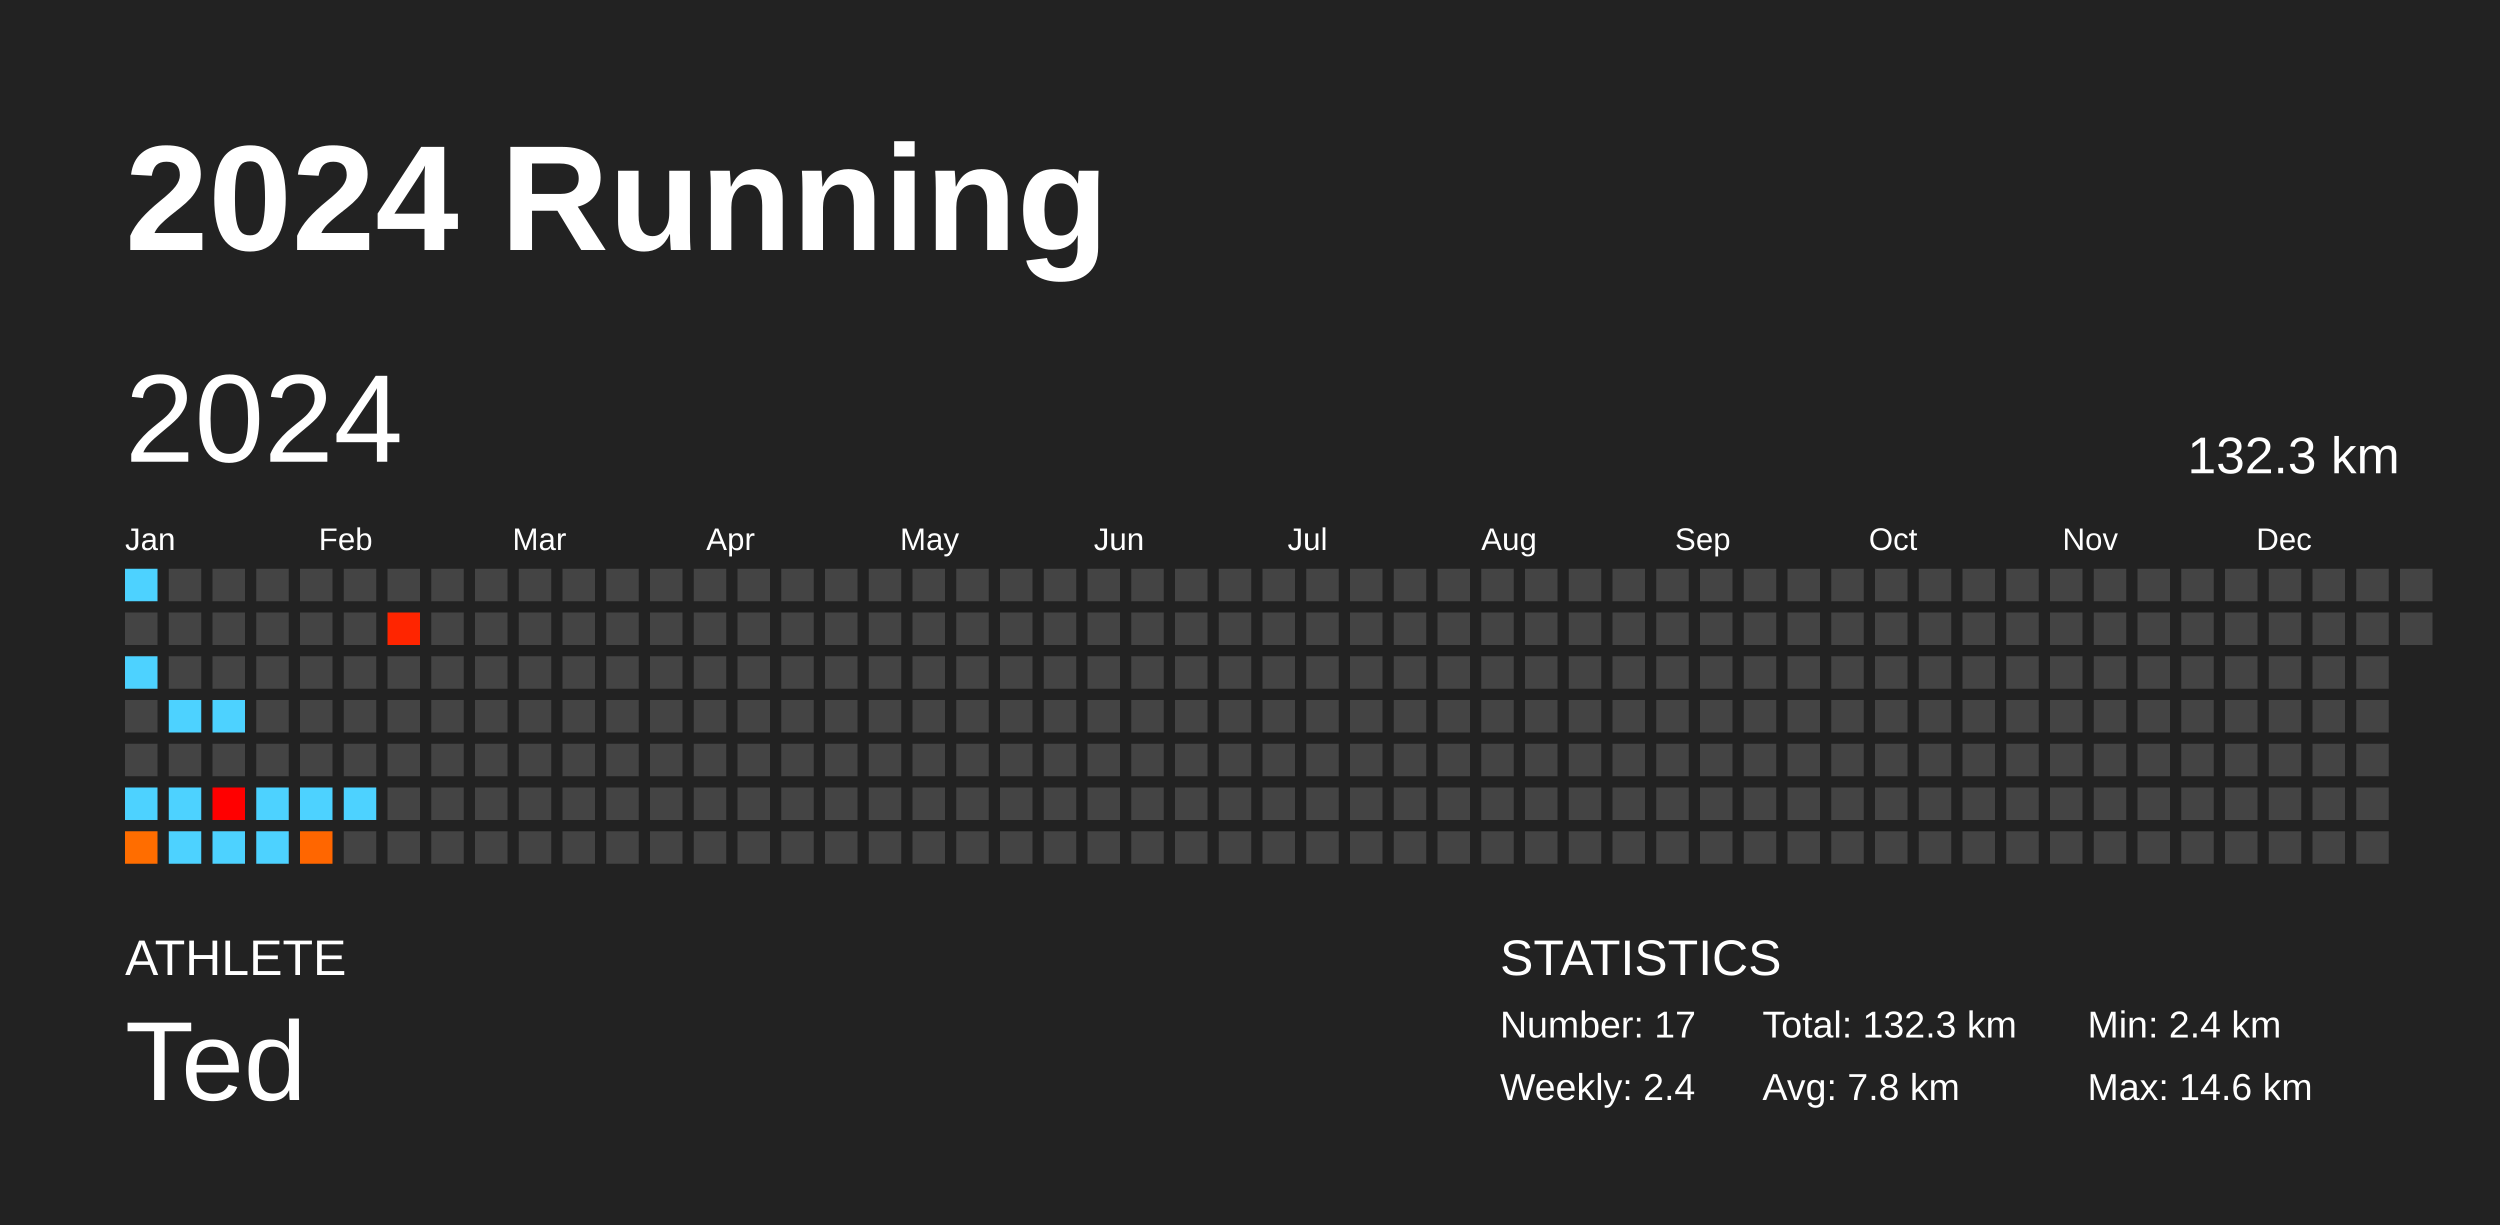
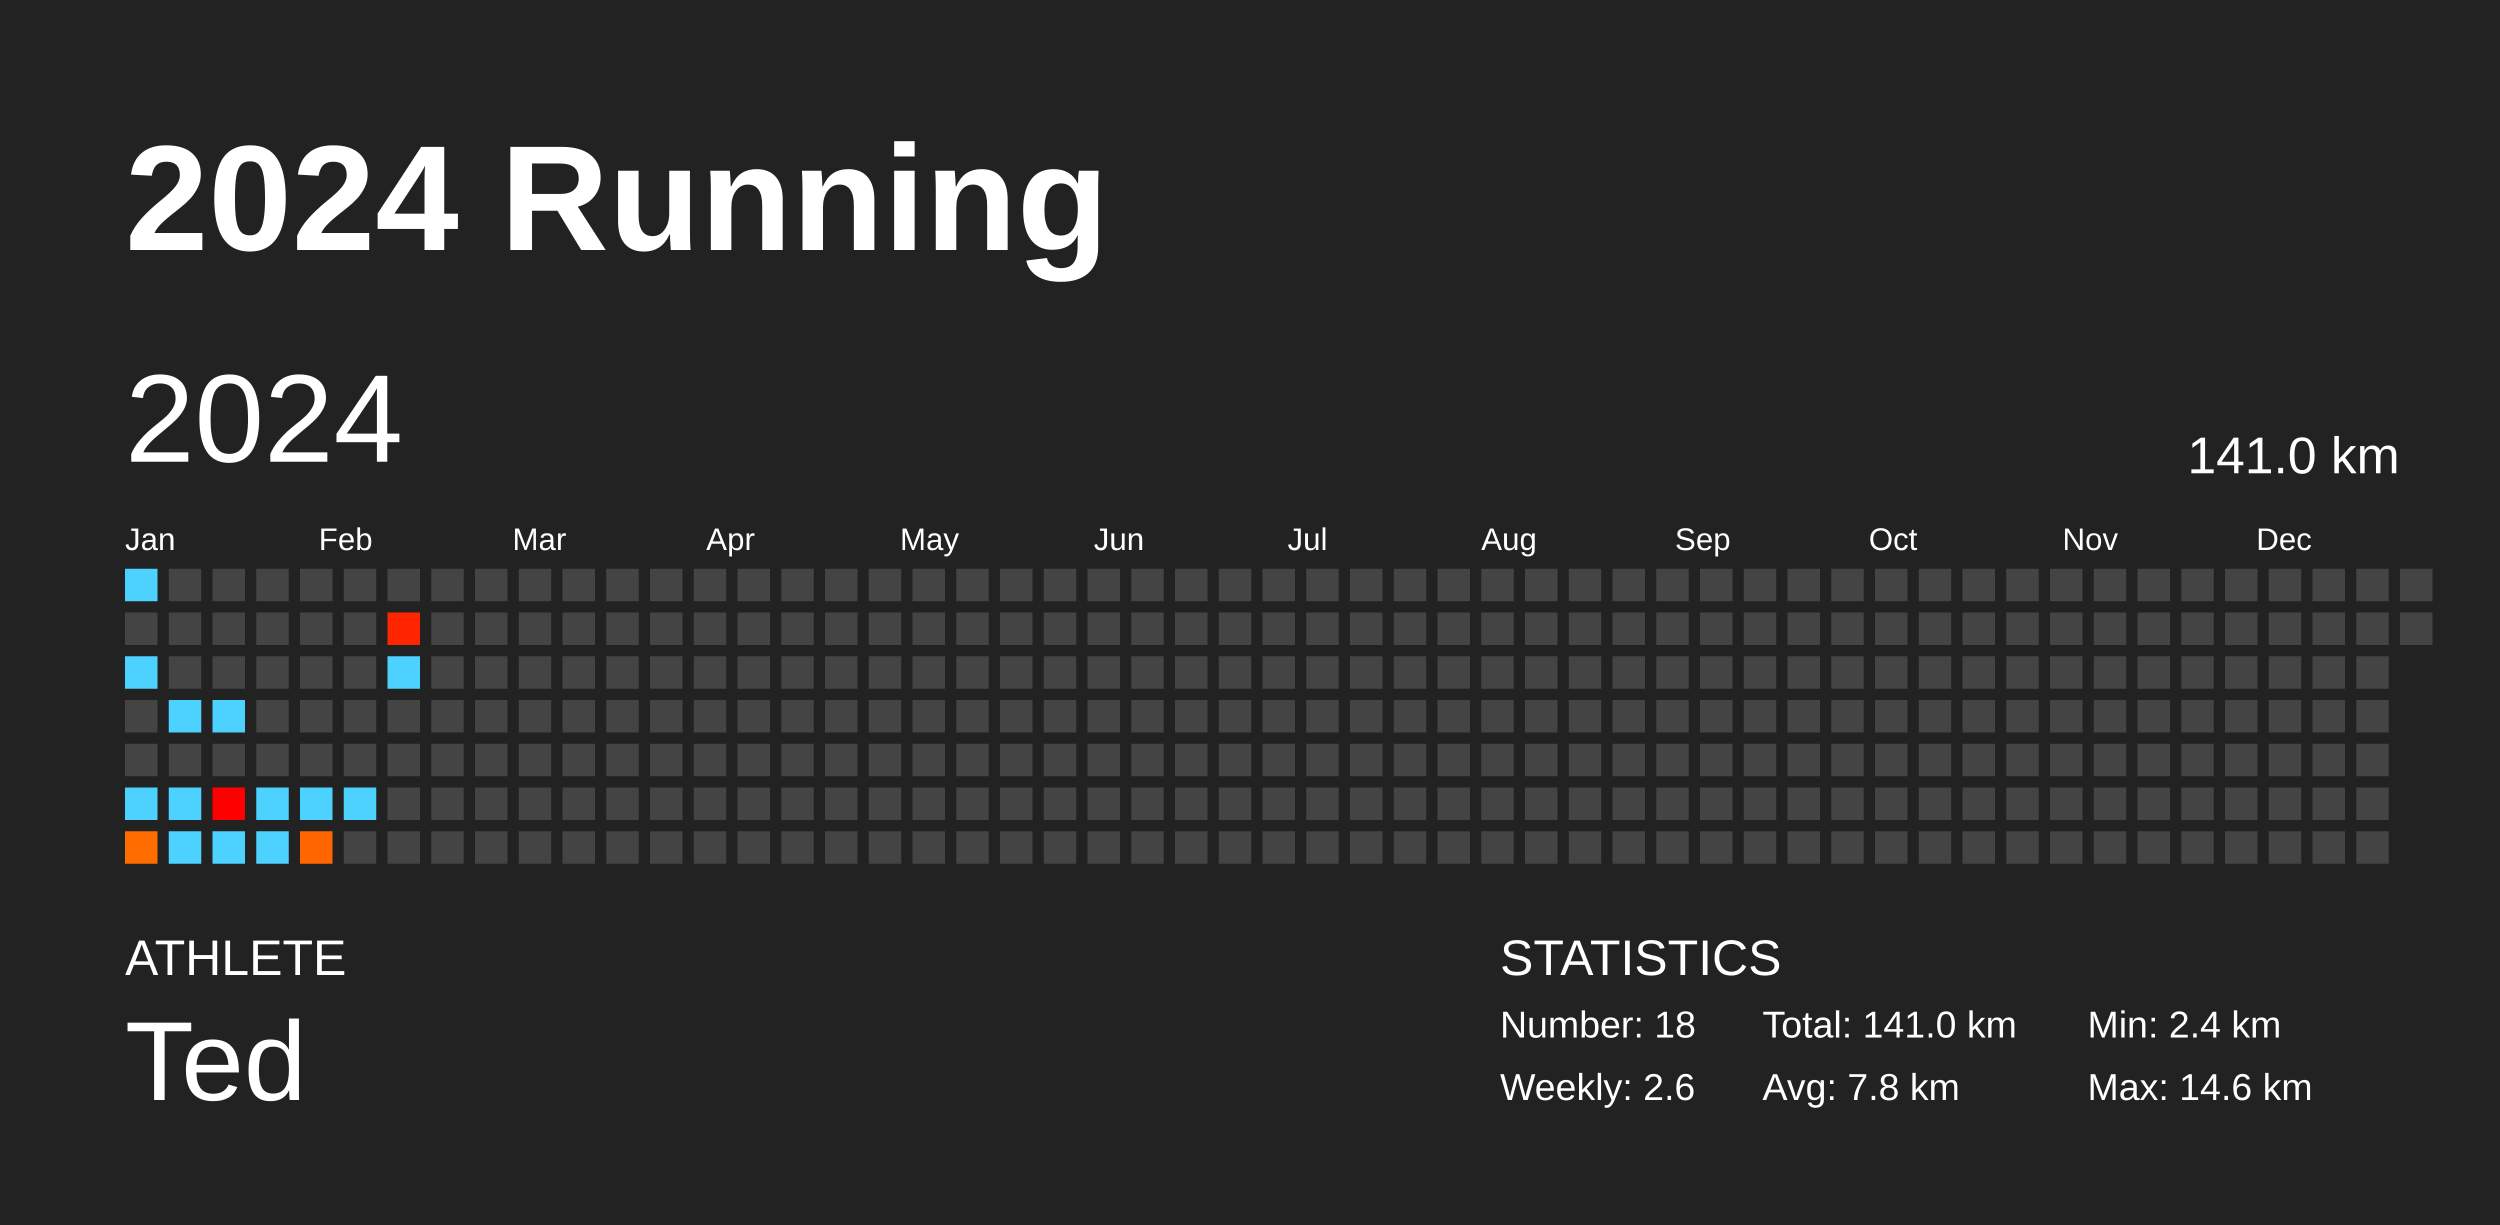
<svg xmlns="http://www.w3.org/2000/svg" baseProfile="full" height="98mm" version="1.1" viewBox="0,0,200,98" width="200mm">
  <defs />
  <rect fill="#222222" height="98" width="200" x="0" y="0" />
  <text fill="#FFFFFF" style="font-size:12px; font-family:Arial; font-weight:bold;" x="10" y="20">2024 Running</text>
  <text fill="#FFFFFF" style="font-size:4px; font-family:Arial" x="10" y="78">ATHLETE</text>
  <text fill="#FFFFFF" style="font-size:9px; font-family:Arial" x="10" y="88">Ted</text>
  <text fill="#FFFFFF" style="font-size:4px; font-family:Arial" x="120" y="78">STATISTICS</text>
-   <text fill="#FFFFFF" style="font-size:3px; font-family:Arial" x="120" y="83">Number: 17</text>
-   <text fill="#FFFFFF" style="font-size:3px; font-family:Arial" x="120" y="88">Weekly: 2.4</text>
-   <text fill="#FFFFFF" style="font-size:3px; font-family:Arial" x="141" y="83">Total: 132.3 km</text>
+   <text fill="#FFFFFF" style="font-size:3px; font-family:Arial" x="120" y="83">Number: 18</text>
+   <text fill="#FFFFFF" style="font-size:3px; font-family:Arial" x="120" y="88">Weekly: 2.6</text>
+   <text fill="#FFFFFF" style="font-size:3px; font-family:Arial" x="141" y="83">Total: 141.0 km</text>
  <text fill="#FFFFFF" style="font-size:3px; font-family:Arial" x="141" y="88">Avg: 7.8 km</text>
  <text fill="#FFFFFF" style="font-size:3px; font-family:Arial" x="167" y="83">Min: 2.4 km</text>
  <text fill="#FFFFFF" style="font-size:3px; font-family:Arial" x="167" y="88">Max: 14.6 km</text>
  <text dominant-baseline="hanging" fill="#FFFFFF" style="font-size:10.0px; font-family:Arial;" x="10" y="30">2024</text>
-   <text dominant-baseline="hanging" fill="#FFFFFF" style="font-size:4.125px; font-family:Arial;" x="175" y="35">132.3 km</text>
+   <text dominant-baseline="hanging" fill="#FFFFFF" style="font-size:4.125px; font-family:Arial;" x="175" y="35">141.0 km</text>
  <text fill="#FFFFFF" style="font-size:2.5px; font-family:Arial" x="10.0" y="44">Jan</text>
  <text fill="#FFFFFF" style="font-size:2.5px; font-family:Arial" x="25.5" y="44">Feb</text>
  <text fill="#FFFFFF" style="font-size:2.5px; font-family:Arial" x="41.0" y="44">Mar</text>
  <text fill="#FFFFFF" style="font-size:2.5px; font-family:Arial" x="56.5" y="44">Apr</text>
  <text fill="#FFFFFF" style="font-size:2.5px; font-family:Arial" x="72.0" y="44">May</text>
  <text fill="#FFFFFF" style="font-size:2.5px; font-family:Arial" x="87.5" y="44">Jun</text>
  <text fill="#FFFFFF" style="font-size:2.5px; font-family:Arial" x="103.0" y="44">Jul</text>
  <text fill="#FFFFFF" style="font-size:2.5px; font-family:Arial" x="118.5" y="44">Aug</text>
  <text fill="#FFFFFF" style="font-size:2.5px; font-family:Arial" x="134.0" y="44">Sep</text>
  <text fill="#FFFFFF" style="font-size:2.5px; font-family:Arial" x="149.5" y="44">Oct</text>
  <text fill="#FFFFFF" style="font-size:2.5px; font-family:Arial" x="165.0" y="44">Nov</text>
  <text fill="#FFFFFF" style="font-size:2.5px; font-family:Arial" x="180.5" y="44">Dec</text>
  <rect fill="#4dd2ff" height="2.6" width="2.6" x="10.0" y="45.5" />
  <rect fill="#444444" height="2.6" width="2.6" x="10.0" y="49.0" />
  <rect fill="#4dd2ff" height="2.6" width="2.6" x="10.0" y="52.5" />
  <rect fill="#444444" height="2.6" width="2.6" x="10.0" y="56.0" />
  <rect fill="#444444" height="2.6" width="2.6" x="10.0" y="59.5" />
  <rect fill="#4dd2ff" height="2.6" width="2.6" x="10.0" y="63.0" />
  <rect fill="#ff6d00" height="2.6" width="2.6" x="10.0" y="66.5" />
  <rect fill="#444444" height="2.6" width="2.6" x="13.5" y="45.5" />
  <rect fill="#444444" height="2.6" width="2.6" x="13.5" y="49.0" />
  <rect fill="#444444" height="2.6" width="2.6" x="13.5" y="52.5" />
  <rect fill="#4dd2ff" height="2.6" width="2.6" x="13.5" y="56.0" />
  <rect fill="#444444" height="2.6" width="2.6" x="13.5" y="59.5" />
  <rect fill="#4dd2ff" height="2.6" width="2.6" x="13.5" y="63.0" />
  <rect fill="#4dd2ff" height="2.6" width="2.6" x="13.5" y="66.5" />
  <rect fill="#444444" height="2.6" width="2.6" x="17.0" y="45.5" />
  <rect fill="#444444" height="2.6" width="2.6" x="17.0" y="49.0" />
  <rect fill="#444444" height="2.6" width="2.6" x="17.0" y="52.5" />
  <rect fill="#4dd2ff" height="2.6" width="2.6" x="17.0" y="56.0" />
  <rect fill="#444444" height="2.6" width="2.6" x="17.0" y="59.5" />
  <rect fill="#ff0000" height="2.6" width="2.6" x="17.0" y="63.0" />
  <rect fill="#4dd2ff" height="2.6" width="2.6" x="17.0" y="66.5" />
  <rect fill="#444444" height="2.6" width="2.6" x="20.5" y="45.5" />
  <rect fill="#444444" height="2.6" width="2.6" x="20.5" y="49.0" />
  <rect fill="#444444" height="2.6" width="2.6" x="20.5" y="52.5" />
  <rect fill="#444444" height="2.6" width="2.6" x="20.5" y="56.0" />
  <rect fill="#444444" height="2.6" width="2.6" x="20.5" y="59.5" />
  <rect fill="#4dd2ff" height="2.6" width="2.6" x="20.5" y="63.0" />
  <rect fill="#4dd2ff" height="2.6" width="2.6" x="20.5" y="66.5" />
  <rect fill="#444444" height="2.6" width="2.6" x="24.0" y="45.5" />
  <rect fill="#444444" height="2.6" width="2.6" x="24.0" y="49.0" />
  <rect fill="#444444" height="2.6" width="2.6" x="24.0" y="52.5" />
  <rect fill="#444444" height="2.6" width="2.6" x="24.0" y="56.0" />
  <rect fill="#444444" height="2.6" width="2.6" x="24.0" y="59.5" />
  <rect fill="#4dd2ff" height="2.6" width="2.6" x="24.0" y="63.0" />
  <rect fill="#ff6600" height="2.6" width="2.6" x="24.0" y="66.5" />
  <rect fill="#444444" height="2.6" width="2.6" x="27.5" y="45.5" />
  <rect fill="#444444" height="2.6" width="2.6" x="27.5" y="49.0" />
  <rect fill="#444444" height="2.6" width="2.6" x="27.5" y="52.5" />
  <rect fill="#444444" height="2.6" width="2.6" x="27.5" y="56.0" />
  <rect fill="#444444" height="2.6" width="2.6" x="27.5" y="59.5" />
  <rect fill="#4dd2ff" height="2.6" width="2.6" x="27.5" y="63.0" />
  <rect fill="#444444" height="2.6" width="2.6" x="27.5" y="66.5" />
  <rect fill="#444444" height="2.6" width="2.6" x="31.0" y="45.5" />
  <rect fill="#ff2500" height="2.6" width="2.6" x="31.0" y="49.0" />
-   <rect fill="#444444" height="2.6" width="2.6" x="31.0" y="52.5" />
+   <rect fill="#4dd2ff" height="2.6" width="2.6" x="31.0" y="52.5" />
  <rect fill="#444444" height="2.6" width="2.6" x="31.0" y="56.0" />
  <rect fill="#444444" height="2.6" width="2.6" x="31.0" y="59.5" />
  <rect fill="#444444" height="2.6" width="2.6" x="31.0" y="63.0" />
  <rect fill="#444444" height="2.6" width="2.6" x="31.0" y="66.5" />
  <rect fill="#444444" height="2.6" width="2.6" x="34.5" y="45.5" />
  <rect fill="#444444" height="2.6" width="2.6" x="34.5" y="49.0" />
  <rect fill="#444444" height="2.6" width="2.6" x="34.5" y="52.5" />
  <rect fill="#444444" height="2.6" width="2.6" x="34.5" y="56.0" />
  <rect fill="#444444" height="2.6" width="2.6" x="34.5" y="59.5" />
  <rect fill="#444444" height="2.6" width="2.6" x="34.5" y="63.0" />
  <rect fill="#444444" height="2.6" width="2.6" x="34.5" y="66.5" />
  <rect fill="#444444" height="2.6" width="2.6" x="38.0" y="45.5" />
  <rect fill="#444444" height="2.6" width="2.6" x="38.0" y="49.0" />
  <rect fill="#444444" height="2.6" width="2.6" x="38.0" y="52.5" />
  <rect fill="#444444" height="2.6" width="2.6" x="38.0" y="56.0" />
  <rect fill="#444444" height="2.6" width="2.6" x="38.0" y="59.5" />
  <rect fill="#444444" height="2.6" width="2.6" x="38.0" y="63.0" />
  <rect fill="#444444" height="2.6" width="2.6" x="38.0" y="66.5" />
  <rect fill="#444444" height="2.6" width="2.6" x="41.5" y="45.5" />
  <rect fill="#444444" height="2.6" width="2.6" x="41.5" y="49.0" />
  <rect fill="#444444" height="2.6" width="2.6" x="41.5" y="52.5" />
  <rect fill="#444444" height="2.6" width="2.6" x="41.5" y="56.0" />
  <rect fill="#444444" height="2.6" width="2.6" x="41.5" y="59.5" />
  <rect fill="#444444" height="2.6" width="2.6" x="41.5" y="63.0" />
  <rect fill="#444444" height="2.6" width="2.6" x="41.5" y="66.5" />
  <rect fill="#444444" height="2.6" width="2.6" x="45.0" y="45.5" />
  <rect fill="#444444" height="2.6" width="2.6" x="45.0" y="49.0" />
  <rect fill="#444444" height="2.6" width="2.6" x="45.0" y="52.5" />
  <rect fill="#444444" height="2.6" width="2.6" x="45.0" y="56.0" />
  <rect fill="#444444" height="2.6" width="2.6" x="45.0" y="59.5" />
  <rect fill="#444444" height="2.6" width="2.6" x="45.0" y="63.0" />
  <rect fill="#444444" height="2.6" width="2.6" x="45.0" y="66.5" />
  <rect fill="#444444" height="2.6" width="2.6" x="48.5" y="45.5" />
  <rect fill="#444444" height="2.6" width="2.6" x="48.5" y="49.0" />
  <rect fill="#444444" height="2.6" width="2.6" x="48.5" y="52.5" />
  <rect fill="#444444" height="2.6" width="2.6" x="48.5" y="56.0" />
  <rect fill="#444444" height="2.6" width="2.6" x="48.5" y="59.5" />
  <rect fill="#444444" height="2.6" width="2.6" x="48.5" y="63.0" />
  <rect fill="#444444" height="2.6" width="2.6" x="48.5" y="66.5" />
  <rect fill="#444444" height="2.6" width="2.6" x="52.0" y="45.5" />
  <rect fill="#444444" height="2.6" width="2.6" x="52.0" y="49.0" />
  <rect fill="#444444" height="2.6" width="2.6" x="52.0" y="52.5" />
  <rect fill="#444444" height="2.6" width="2.6" x="52.0" y="56.0" />
  <rect fill="#444444" height="2.6" width="2.6" x="52.0" y="59.5" />
  <rect fill="#444444" height="2.6" width="2.6" x="52.0" y="63.0" />
  <rect fill="#444444" height="2.6" width="2.6" x="52.0" y="66.5" />
  <rect fill="#444444" height="2.6" width="2.6" x="55.5" y="45.5" />
  <rect fill="#444444" height="2.6" width="2.6" x="55.5" y="49.0" />
  <rect fill="#444444" height="2.6" width="2.6" x="55.5" y="52.5" />
  <rect fill="#444444" height="2.6" width="2.6" x="55.5" y="56.0" />
  <rect fill="#444444" height="2.6" width="2.6" x="55.5" y="59.5" />
  <rect fill="#444444" height="2.6" width="2.6" x="55.5" y="63.0" />
  <rect fill="#444444" height="2.6" width="2.6" x="55.5" y="66.5" />
  <rect fill="#444444" height="2.6" width="2.6" x="59.0" y="45.5" />
  <rect fill="#444444" height="2.6" width="2.6" x="59.0" y="49.0" />
  <rect fill="#444444" height="2.6" width="2.6" x="59.0" y="52.5" />
  <rect fill="#444444" height="2.6" width="2.6" x="59.0" y="56.0" />
  <rect fill="#444444" height="2.6" width="2.6" x="59.0" y="59.5" />
  <rect fill="#444444" height="2.6" width="2.6" x="59.0" y="63.0" />
  <rect fill="#444444" height="2.6" width="2.6" x="59.0" y="66.5" />
  <rect fill="#444444" height="2.6" width="2.6" x="62.5" y="45.5" />
  <rect fill="#444444" height="2.6" width="2.6" x="62.5" y="49.0" />
  <rect fill="#444444" height="2.6" width="2.6" x="62.5" y="52.5" />
  <rect fill="#444444" height="2.6" width="2.6" x="62.5" y="56.0" />
  <rect fill="#444444" height="2.6" width="2.6" x="62.5" y="59.5" />
  <rect fill="#444444" height="2.6" width="2.6" x="62.5" y="63.0" />
  <rect fill="#444444" height="2.6" width="2.6" x="62.5" y="66.5" />
  <rect fill="#444444" height="2.6" width="2.6" x="66.0" y="45.5" />
  <rect fill="#444444" height="2.6" width="2.6" x="66.0" y="49.0" />
  <rect fill="#444444" height="2.6" width="2.6" x="66.0" y="52.5" />
  <rect fill="#444444" height="2.6" width="2.6" x="66.0" y="56.0" />
  <rect fill="#444444" height="2.6" width="2.6" x="66.0" y="59.5" />
  <rect fill="#444444" height="2.6" width="2.6" x="66.0" y="63.0" />
  <rect fill="#444444" height="2.6" width="2.6" x="66.0" y="66.5" />
  <rect fill="#444444" height="2.6" width="2.6" x="69.5" y="45.5" />
  <rect fill="#444444" height="2.6" width="2.6" x="69.5" y="49.0" />
  <rect fill="#444444" height="2.6" width="2.6" x="69.5" y="52.5" />
  <rect fill="#444444" height="2.6" width="2.6" x="69.5" y="56.0" />
  <rect fill="#444444" height="2.6" width="2.6" x="69.5" y="59.5" />
  <rect fill="#444444" height="2.6" width="2.6" x="69.5" y="63.0" />
  <rect fill="#444444" height="2.6" width="2.6" x="69.5" y="66.5" />
  <rect fill="#444444" height="2.6" width="2.6" x="73.0" y="45.5" />
  <rect fill="#444444" height="2.6" width="2.6" x="73.0" y="49.0" />
  <rect fill="#444444" height="2.6" width="2.6" x="73.0" y="52.5" />
  <rect fill="#444444" height="2.6" width="2.6" x="73.0" y="56.0" />
  <rect fill="#444444" height="2.6" width="2.6" x="73.0" y="59.5" />
  <rect fill="#444444" height="2.6" width="2.6" x="73.0" y="63.0" />
  <rect fill="#444444" height="2.6" width="2.6" x="73.0" y="66.5" />
  <rect fill="#444444" height="2.6" width="2.6" x="76.5" y="45.5" />
  <rect fill="#444444" height="2.6" width="2.6" x="76.5" y="49.0" />
  <rect fill="#444444" height="2.6" width="2.6" x="76.5" y="52.5" />
  <rect fill="#444444" height="2.6" width="2.6" x="76.5" y="56.0" />
  <rect fill="#444444" height="2.6" width="2.6" x="76.5" y="59.5" />
  <rect fill="#444444" height="2.6" width="2.6" x="76.5" y="63.0" />
  <rect fill="#444444" height="2.6" width="2.6" x="76.5" y="66.5" />
  <rect fill="#444444" height="2.6" width="2.6" x="80.0" y="45.5" />
  <rect fill="#444444" height="2.6" width="2.6" x="80.0" y="49.0" />
  <rect fill="#444444" height="2.6" width="2.6" x="80.0" y="52.5" />
  <rect fill="#444444" height="2.6" width="2.6" x="80.0" y="56.0" />
  <rect fill="#444444" height="2.6" width="2.6" x="80.0" y="59.5" />
  <rect fill="#444444" height="2.6" width="2.6" x="80.0" y="63.0" />
  <rect fill="#444444" height="2.6" width="2.6" x="80.0" y="66.5" />
  <rect fill="#444444" height="2.6" width="2.6" x="83.5" y="45.5" />
  <rect fill="#444444" height="2.6" width="2.6" x="83.5" y="49.0" />
  <rect fill="#444444" height="2.6" width="2.6" x="83.5" y="52.5" />
  <rect fill="#444444" height="2.6" width="2.6" x="83.5" y="56.0" />
  <rect fill="#444444" height="2.6" width="2.6" x="83.5" y="59.5" />
  <rect fill="#444444" height="2.6" width="2.6" x="83.5" y="63.0" />
  <rect fill="#444444" height="2.6" width="2.6" x="83.5" y="66.5" />
  <rect fill="#444444" height="2.6" width="2.6" x="87.0" y="45.5" />
  <rect fill="#444444" height="2.6" width="2.6" x="87.0" y="49.0" />
  <rect fill="#444444" height="2.6" width="2.6" x="87.0" y="52.5" />
  <rect fill="#444444" height="2.6" width="2.6" x="87.0" y="56.0" />
  <rect fill="#444444" height="2.6" width="2.6" x="87.0" y="59.5" />
  <rect fill="#444444" height="2.6" width="2.6" x="87.0" y="63.0" />
  <rect fill="#444444" height="2.6" width="2.6" x="87.0" y="66.5" />
  <rect fill="#444444" height="2.6" width="2.6" x="90.5" y="45.5" />
  <rect fill="#444444" height="2.6" width="2.6" x="90.5" y="49.0" />
  <rect fill="#444444" height="2.6" width="2.6" x="90.5" y="52.5" />
  <rect fill="#444444" height="2.6" width="2.6" x="90.5" y="56.0" />
  <rect fill="#444444" height="2.6" width="2.6" x="90.5" y="59.5" />
  <rect fill="#444444" height="2.6" width="2.6" x="90.5" y="63.0" />
  <rect fill="#444444" height="2.6" width="2.6" x="90.5" y="66.5" />
  <rect fill="#444444" height="2.6" width="2.6" x="94.0" y="45.5" />
  <rect fill="#444444" height="2.6" width="2.6" x="94.0" y="49.0" />
  <rect fill="#444444" height="2.6" width="2.6" x="94.0" y="52.5" />
  <rect fill="#444444" height="2.6" width="2.6" x="94.0" y="56.0" />
  <rect fill="#444444" height="2.6" width="2.6" x="94.0" y="59.5" />
  <rect fill="#444444" height="2.6" width="2.6" x="94.0" y="63.0" />
  <rect fill="#444444" height="2.6" width="2.6" x="94.0" y="66.5" />
  <rect fill="#444444" height="2.6" width="2.6" x="97.5" y="45.5" />
  <rect fill="#444444" height="2.6" width="2.6" x="97.5" y="49.0" />
  <rect fill="#444444" height="2.6" width="2.6" x="97.5" y="52.5" />
  <rect fill="#444444" height="2.6" width="2.6" x="97.5" y="56.0" />
  <rect fill="#444444" height="2.6" width="2.6" x="97.5" y="59.5" />
  <rect fill="#444444" height="2.6" width="2.6" x="97.5" y="63.0" />
  <rect fill="#444444" height="2.6" width="2.6" x="97.5" y="66.5" />
  <rect fill="#444444" height="2.6" width="2.6" x="101.0" y="45.5" />
  <rect fill="#444444" height="2.6" width="2.6" x="101.0" y="49.0" />
  <rect fill="#444444" height="2.6" width="2.6" x="101.0" y="52.5" />
  <rect fill="#444444" height="2.6" width="2.6" x="101.0" y="56.0" />
  <rect fill="#444444" height="2.6" width="2.6" x="101.0" y="59.5" />
  <rect fill="#444444" height="2.6" width="2.6" x="101.0" y="63.0" />
  <rect fill="#444444" height="2.6" width="2.6" x="101.0" y="66.5" />
  <rect fill="#444444" height="2.6" width="2.6" x="104.5" y="45.5" />
  <rect fill="#444444" height="2.6" width="2.6" x="104.5" y="49.0" />
  <rect fill="#444444" height="2.6" width="2.6" x="104.5" y="52.5" />
  <rect fill="#444444" height="2.6" width="2.6" x="104.5" y="56.0" />
  <rect fill="#444444" height="2.6" width="2.6" x="104.5" y="59.5" />
  <rect fill="#444444" height="2.6" width="2.6" x="104.5" y="63.0" />
  <rect fill="#444444" height="2.6" width="2.6" x="104.5" y="66.5" />
  <rect fill="#444444" height="2.6" width="2.6" x="108.0" y="45.5" />
  <rect fill="#444444" height="2.6" width="2.6" x="108.0" y="49.0" />
  <rect fill="#444444" height="2.6" width="2.6" x="108.0" y="52.5" />
  <rect fill="#444444" height="2.6" width="2.6" x="108.0" y="56.0" />
  <rect fill="#444444" height="2.6" width="2.6" x="108.0" y="59.5" />
  <rect fill="#444444" height="2.6" width="2.6" x="108.0" y="63.0" />
  <rect fill="#444444" height="2.6" width="2.6" x="108.0" y="66.5" />
  <rect fill="#444444" height="2.6" width="2.6" x="111.5" y="45.5" />
  <rect fill="#444444" height="2.6" width="2.6" x="111.5" y="49.0" />
  <rect fill="#444444" height="2.6" width="2.6" x="111.5" y="52.5" />
  <rect fill="#444444" height="2.6" width="2.6" x="111.5" y="56.0" />
  <rect fill="#444444" height="2.6" width="2.6" x="111.5" y="59.5" />
  <rect fill="#444444" height="2.6" width="2.6" x="111.5" y="63.0" />
  <rect fill="#444444" height="2.6" width="2.6" x="111.5" y="66.5" />
  <rect fill="#444444" height="2.6" width="2.6" x="115.0" y="45.5" />
  <rect fill="#444444" height="2.6" width="2.6" x="115.0" y="49.0" />
  <rect fill="#444444" height="2.6" width="2.6" x="115.0" y="52.5" />
  <rect fill="#444444" height="2.6" width="2.6" x="115.0" y="56.0" />
  <rect fill="#444444" height="2.6" width="2.6" x="115.0" y="59.5" />
  <rect fill="#444444" height="2.6" width="2.6" x="115.0" y="63.0" />
  <rect fill="#444444" height="2.6" width="2.6" x="115.0" y="66.5" />
  <rect fill="#444444" height="2.6" width="2.6" x="118.5" y="45.5" />
  <rect fill="#444444" height="2.6" width="2.6" x="118.5" y="49.0" />
  <rect fill="#444444" height="2.6" width="2.6" x="118.5" y="52.5" />
  <rect fill="#444444" height="2.6" width="2.6" x="118.5" y="56.0" />
  <rect fill="#444444" height="2.6" width="2.6" x="118.5" y="59.5" />
  <rect fill="#444444" height="2.6" width="2.6" x="118.5" y="63.0" />
  <rect fill="#444444" height="2.6" width="2.6" x="118.5" y="66.5" />
  <rect fill="#444444" height="2.6" width="2.6" x="122.0" y="45.5" />
  <rect fill="#444444" height="2.6" width="2.6" x="122.0" y="49.0" />
  <rect fill="#444444" height="2.6" width="2.6" x="122.0" y="52.5" />
  <rect fill="#444444" height="2.6" width="2.6" x="122.0" y="56.0" />
  <rect fill="#444444" height="2.6" width="2.6" x="122.0" y="59.5" />
  <rect fill="#444444" height="2.6" width="2.6" x="122.0" y="63.0" />
  <rect fill="#444444" height="2.6" width="2.6" x="122.0" y="66.5" />
  <rect fill="#444444" height="2.6" width="2.6" x="125.5" y="45.5" />
  <rect fill="#444444" height="2.6" width="2.6" x="125.5" y="49.0" />
  <rect fill="#444444" height="2.6" width="2.6" x="125.5" y="52.5" />
  <rect fill="#444444" height="2.6" width="2.6" x="125.5" y="56.0" />
  <rect fill="#444444" height="2.6" width="2.6" x="125.5" y="59.5" />
  <rect fill="#444444" height="2.6" width="2.6" x="125.5" y="63.0" />
  <rect fill="#444444" height="2.6" width="2.6" x="125.5" y="66.5" />
  <rect fill="#444444" height="2.6" width="2.6" x="129.0" y="45.5" />
  <rect fill="#444444" height="2.6" width="2.6" x="129.0" y="49.0" />
  <rect fill="#444444" height="2.6" width="2.6" x="129.0" y="52.5" />
  <rect fill="#444444" height="2.6" width="2.6" x="129.0" y="56.0" />
  <rect fill="#444444" height="2.6" width="2.6" x="129.0" y="59.5" />
  <rect fill="#444444" height="2.6" width="2.6" x="129.0" y="63.0" />
  <rect fill="#444444" height="2.6" width="2.6" x="129.0" y="66.5" />
  <rect fill="#444444" height="2.6" width="2.6" x="132.5" y="45.5" />
  <rect fill="#444444" height="2.6" width="2.6" x="132.5" y="49.0" />
  <rect fill="#444444" height="2.6" width="2.6" x="132.5" y="52.5" />
  <rect fill="#444444" height="2.6" width="2.6" x="132.5" y="56.0" />
  <rect fill="#444444" height="2.6" width="2.6" x="132.5" y="59.5" />
  <rect fill="#444444" height="2.6" width="2.6" x="132.5" y="63.0" />
  <rect fill="#444444" height="2.6" width="2.6" x="132.5" y="66.5" />
  <rect fill="#444444" height="2.6" width="2.6" x="136.0" y="45.5" />
  <rect fill="#444444" height="2.6" width="2.6" x="136.0" y="49.0" />
  <rect fill="#444444" height="2.6" width="2.6" x="136.0" y="52.5" />
  <rect fill="#444444" height="2.6" width="2.6" x="136.0" y="56.0" />
  <rect fill="#444444" height="2.6" width="2.6" x="136.0" y="59.5" />
  <rect fill="#444444" height="2.6" width="2.6" x="136.0" y="63.0" />
  <rect fill="#444444" height="2.6" width="2.6" x="136.0" y="66.5" />
  <rect fill="#444444" height="2.6" width="2.6" x="139.5" y="45.5" />
  <rect fill="#444444" height="2.6" width="2.6" x="139.5" y="49.0" />
  <rect fill="#444444" height="2.6" width="2.6" x="139.5" y="52.5" />
  <rect fill="#444444" height="2.6" width="2.6" x="139.5" y="56.0" />
  <rect fill="#444444" height="2.6" width="2.6" x="139.5" y="59.5" />
  <rect fill="#444444" height="2.6" width="2.6" x="139.5" y="63.0" />
  <rect fill="#444444" height="2.6" width="2.6" x="139.5" y="66.5" />
  <rect fill="#444444" height="2.6" width="2.6" x="143.0" y="45.5" />
  <rect fill="#444444" height="2.6" width="2.6" x="143.0" y="49.0" />
  <rect fill="#444444" height="2.6" width="2.6" x="143.0" y="52.5" />
  <rect fill="#444444" height="2.6" width="2.6" x="143.0" y="56.0" />
  <rect fill="#444444" height="2.6" width="2.6" x="143.0" y="59.5" />
  <rect fill="#444444" height="2.6" width="2.6" x="143.0" y="63.0" />
  <rect fill="#444444" height="2.6" width="2.6" x="143.0" y="66.5" />
  <rect fill="#444444" height="2.6" width="2.6" x="146.5" y="45.5" />
  <rect fill="#444444" height="2.6" width="2.6" x="146.5" y="49.0" />
  <rect fill="#444444" height="2.6" width="2.6" x="146.5" y="52.5" />
  <rect fill="#444444" height="2.6" width="2.6" x="146.5" y="56.0" />
  <rect fill="#444444" height="2.6" width="2.6" x="146.5" y="59.5" />
  <rect fill="#444444" height="2.6" width="2.6" x="146.5" y="63.0" />
  <rect fill="#444444" height="2.6" width="2.6" x="146.5" y="66.5" />
  <rect fill="#444444" height="2.6" width="2.6" x="150.0" y="45.5" />
  <rect fill="#444444" height="2.6" width="2.6" x="150.0" y="49.0" />
  <rect fill="#444444" height="2.6" width="2.6" x="150.0" y="52.5" />
  <rect fill="#444444" height="2.6" width="2.6" x="150.0" y="56.0" />
  <rect fill="#444444" height="2.6" width="2.6" x="150.0" y="59.5" />
  <rect fill="#444444" height="2.6" width="2.6" x="150.0" y="63.0" />
  <rect fill="#444444" height="2.6" width="2.6" x="150.0" y="66.5" />
  <rect fill="#444444" height="2.6" width="2.6" x="153.5" y="45.5" />
  <rect fill="#444444" height="2.6" width="2.6" x="153.5" y="49.0" />
  <rect fill="#444444" height="2.6" width="2.6" x="153.5" y="52.5" />
  <rect fill="#444444" height="2.6" width="2.6" x="153.5" y="56.0" />
  <rect fill="#444444" height="2.6" width="2.6" x="153.5" y="59.5" />
  <rect fill="#444444" height="2.6" width="2.6" x="153.5" y="63.0" />
  <rect fill="#444444" height="2.6" width="2.6" x="153.5" y="66.5" />
  <rect fill="#444444" height="2.6" width="2.6" x="157.0" y="45.5" />
  <rect fill="#444444" height="2.6" width="2.6" x="157.0" y="49.0" />
  <rect fill="#444444" height="2.6" width="2.6" x="157.0" y="52.5" />
  <rect fill="#444444" height="2.6" width="2.6" x="157.0" y="56.0" />
  <rect fill="#444444" height="2.6" width="2.6" x="157.0" y="59.5" />
  <rect fill="#444444" height="2.6" width="2.6" x="157.0" y="63.0" />
  <rect fill="#444444" height="2.6" width="2.6" x="157.0" y="66.5" />
  <rect fill="#444444" height="2.6" width="2.6" x="160.5" y="45.5" />
  <rect fill="#444444" height="2.6" width="2.6" x="160.5" y="49.0" />
  <rect fill="#444444" height="2.6" width="2.6" x="160.5" y="52.5" />
  <rect fill="#444444" height="2.6" width="2.6" x="160.5" y="56.0" />
  <rect fill="#444444" height="2.6" width="2.6" x="160.5" y="59.5" />
  <rect fill="#444444" height="2.6" width="2.6" x="160.5" y="63.0" />
  <rect fill="#444444" height="2.6" width="2.6" x="160.5" y="66.5" />
  <rect fill="#444444" height="2.6" width="2.6" x="164.0" y="45.5" />
  <rect fill="#444444" height="2.6" width="2.6" x="164.0" y="49.0" />
  <rect fill="#444444" height="2.6" width="2.6" x="164.0" y="52.5" />
  <rect fill="#444444" height="2.6" width="2.6" x="164.0" y="56.0" />
  <rect fill="#444444" height="2.6" width="2.6" x="164.0" y="59.5" />
  <rect fill="#444444" height="2.6" width="2.6" x="164.0" y="63.0" />
  <rect fill="#444444" height="2.6" width="2.6" x="164.0" y="66.5" />
  <rect fill="#444444" height="2.6" width="2.6" x="167.5" y="45.5" />
  <rect fill="#444444" height="2.6" width="2.6" x="167.5" y="49.0" />
  <rect fill="#444444" height="2.6" width="2.6" x="167.5" y="52.5" />
  <rect fill="#444444" height="2.6" width="2.6" x="167.5" y="56.0" />
  <rect fill="#444444" height="2.6" width="2.6" x="167.5" y="59.5" />
  <rect fill="#444444" height="2.6" width="2.6" x="167.5" y="63.0" />
  <rect fill="#444444" height="2.6" width="2.6" x="167.5" y="66.5" />
  <rect fill="#444444" height="2.6" width="2.6" x="171.0" y="45.5" />
  <rect fill="#444444" height="2.6" width="2.6" x="171.0" y="49.0" />
  <rect fill="#444444" height="2.6" width="2.6" x="171.0" y="52.5" />
  <rect fill="#444444" height="2.6" width="2.6" x="171.0" y="56.0" />
  <rect fill="#444444" height="2.6" width="2.6" x="171.0" y="59.5" />
  <rect fill="#444444" height="2.6" width="2.6" x="171.0" y="63.0" />
  <rect fill="#444444" height="2.6" width="2.6" x="171.0" y="66.5" />
  <rect fill="#444444" height="2.6" width="2.6" x="174.5" y="45.5" />
  <rect fill="#444444" height="2.6" width="2.6" x="174.5" y="49.0" />
  <rect fill="#444444" height="2.6" width="2.6" x="174.5" y="52.5" />
  <rect fill="#444444" height="2.6" width="2.6" x="174.5" y="56.0" />
  <rect fill="#444444" height="2.6" width="2.6" x="174.5" y="59.5" />
  <rect fill="#444444" height="2.6" width="2.6" x="174.5" y="63.0" />
  <rect fill="#444444" height="2.6" width="2.6" x="174.5" y="66.5" />
  <rect fill="#444444" height="2.6" width="2.6" x="178.0" y="45.5" />
  <rect fill="#444444" height="2.6" width="2.6" x="178.0" y="49.0" />
  <rect fill="#444444" height="2.6" width="2.6" x="178.0" y="52.5" />
  <rect fill="#444444" height="2.6" width="2.6" x="178.0" y="56.0" />
  <rect fill="#444444" height="2.6" width="2.6" x="178.0" y="59.5" />
  <rect fill="#444444" height="2.6" width="2.6" x="178.0" y="63.0" />
  <rect fill="#444444" height="2.6" width="2.6" x="178.0" y="66.5" />
  <rect fill="#444444" height="2.6" width="2.6" x="181.5" y="45.5" />
  <rect fill="#444444" height="2.6" width="2.6" x="181.5" y="49.0" />
  <rect fill="#444444" height="2.6" width="2.6" x="181.5" y="52.5" />
  <rect fill="#444444" height="2.6" width="2.6" x="181.5" y="56.0" />
  <rect fill="#444444" height="2.6" width="2.6" x="181.5" y="59.5" />
  <rect fill="#444444" height="2.6" width="2.6" x="181.5" y="63.0" />
  <rect fill="#444444" height="2.6" width="2.6" x="181.5" y="66.5" />
  <rect fill="#444444" height="2.6" width="2.6" x="185.0" y="45.5" />
  <rect fill="#444444" height="2.6" width="2.6" x="185.0" y="49.0" />
  <rect fill="#444444" height="2.6" width="2.6" x="185.0" y="52.5" />
  <rect fill="#444444" height="2.6" width="2.6" x="185.0" y="56.0" />
  <rect fill="#444444" height="2.6" width="2.6" x="185.0" y="59.5" />
  <rect fill="#444444" height="2.6" width="2.6" x="185.0" y="63.0" />
  <rect fill="#444444" height="2.6" width="2.6" x="185.0" y="66.5" />
  <rect fill="#444444" height="2.6" width="2.6" x="188.5" y="45.5" />
  <rect fill="#444444" height="2.6" width="2.6" x="188.5" y="49.0" />
  <rect fill="#444444" height="2.6" width="2.6" x="188.5" y="52.5" />
  <rect fill="#444444" height="2.6" width="2.6" x="188.5" y="56.0" />
  <rect fill="#444444" height="2.6" width="2.6" x="188.5" y="59.5" />
  <rect fill="#444444" height="2.6" width="2.6" x="188.5" y="63.0" />
  <rect fill="#444444" height="2.6" width="2.6" x="188.5" y="66.5" />
  <rect fill="#444444" height="2.6" width="2.6" x="192.0" y="45.5" />
  <rect fill="#444444" height="2.6" width="2.6" x="192.0" y="49.0" />
</svg>
